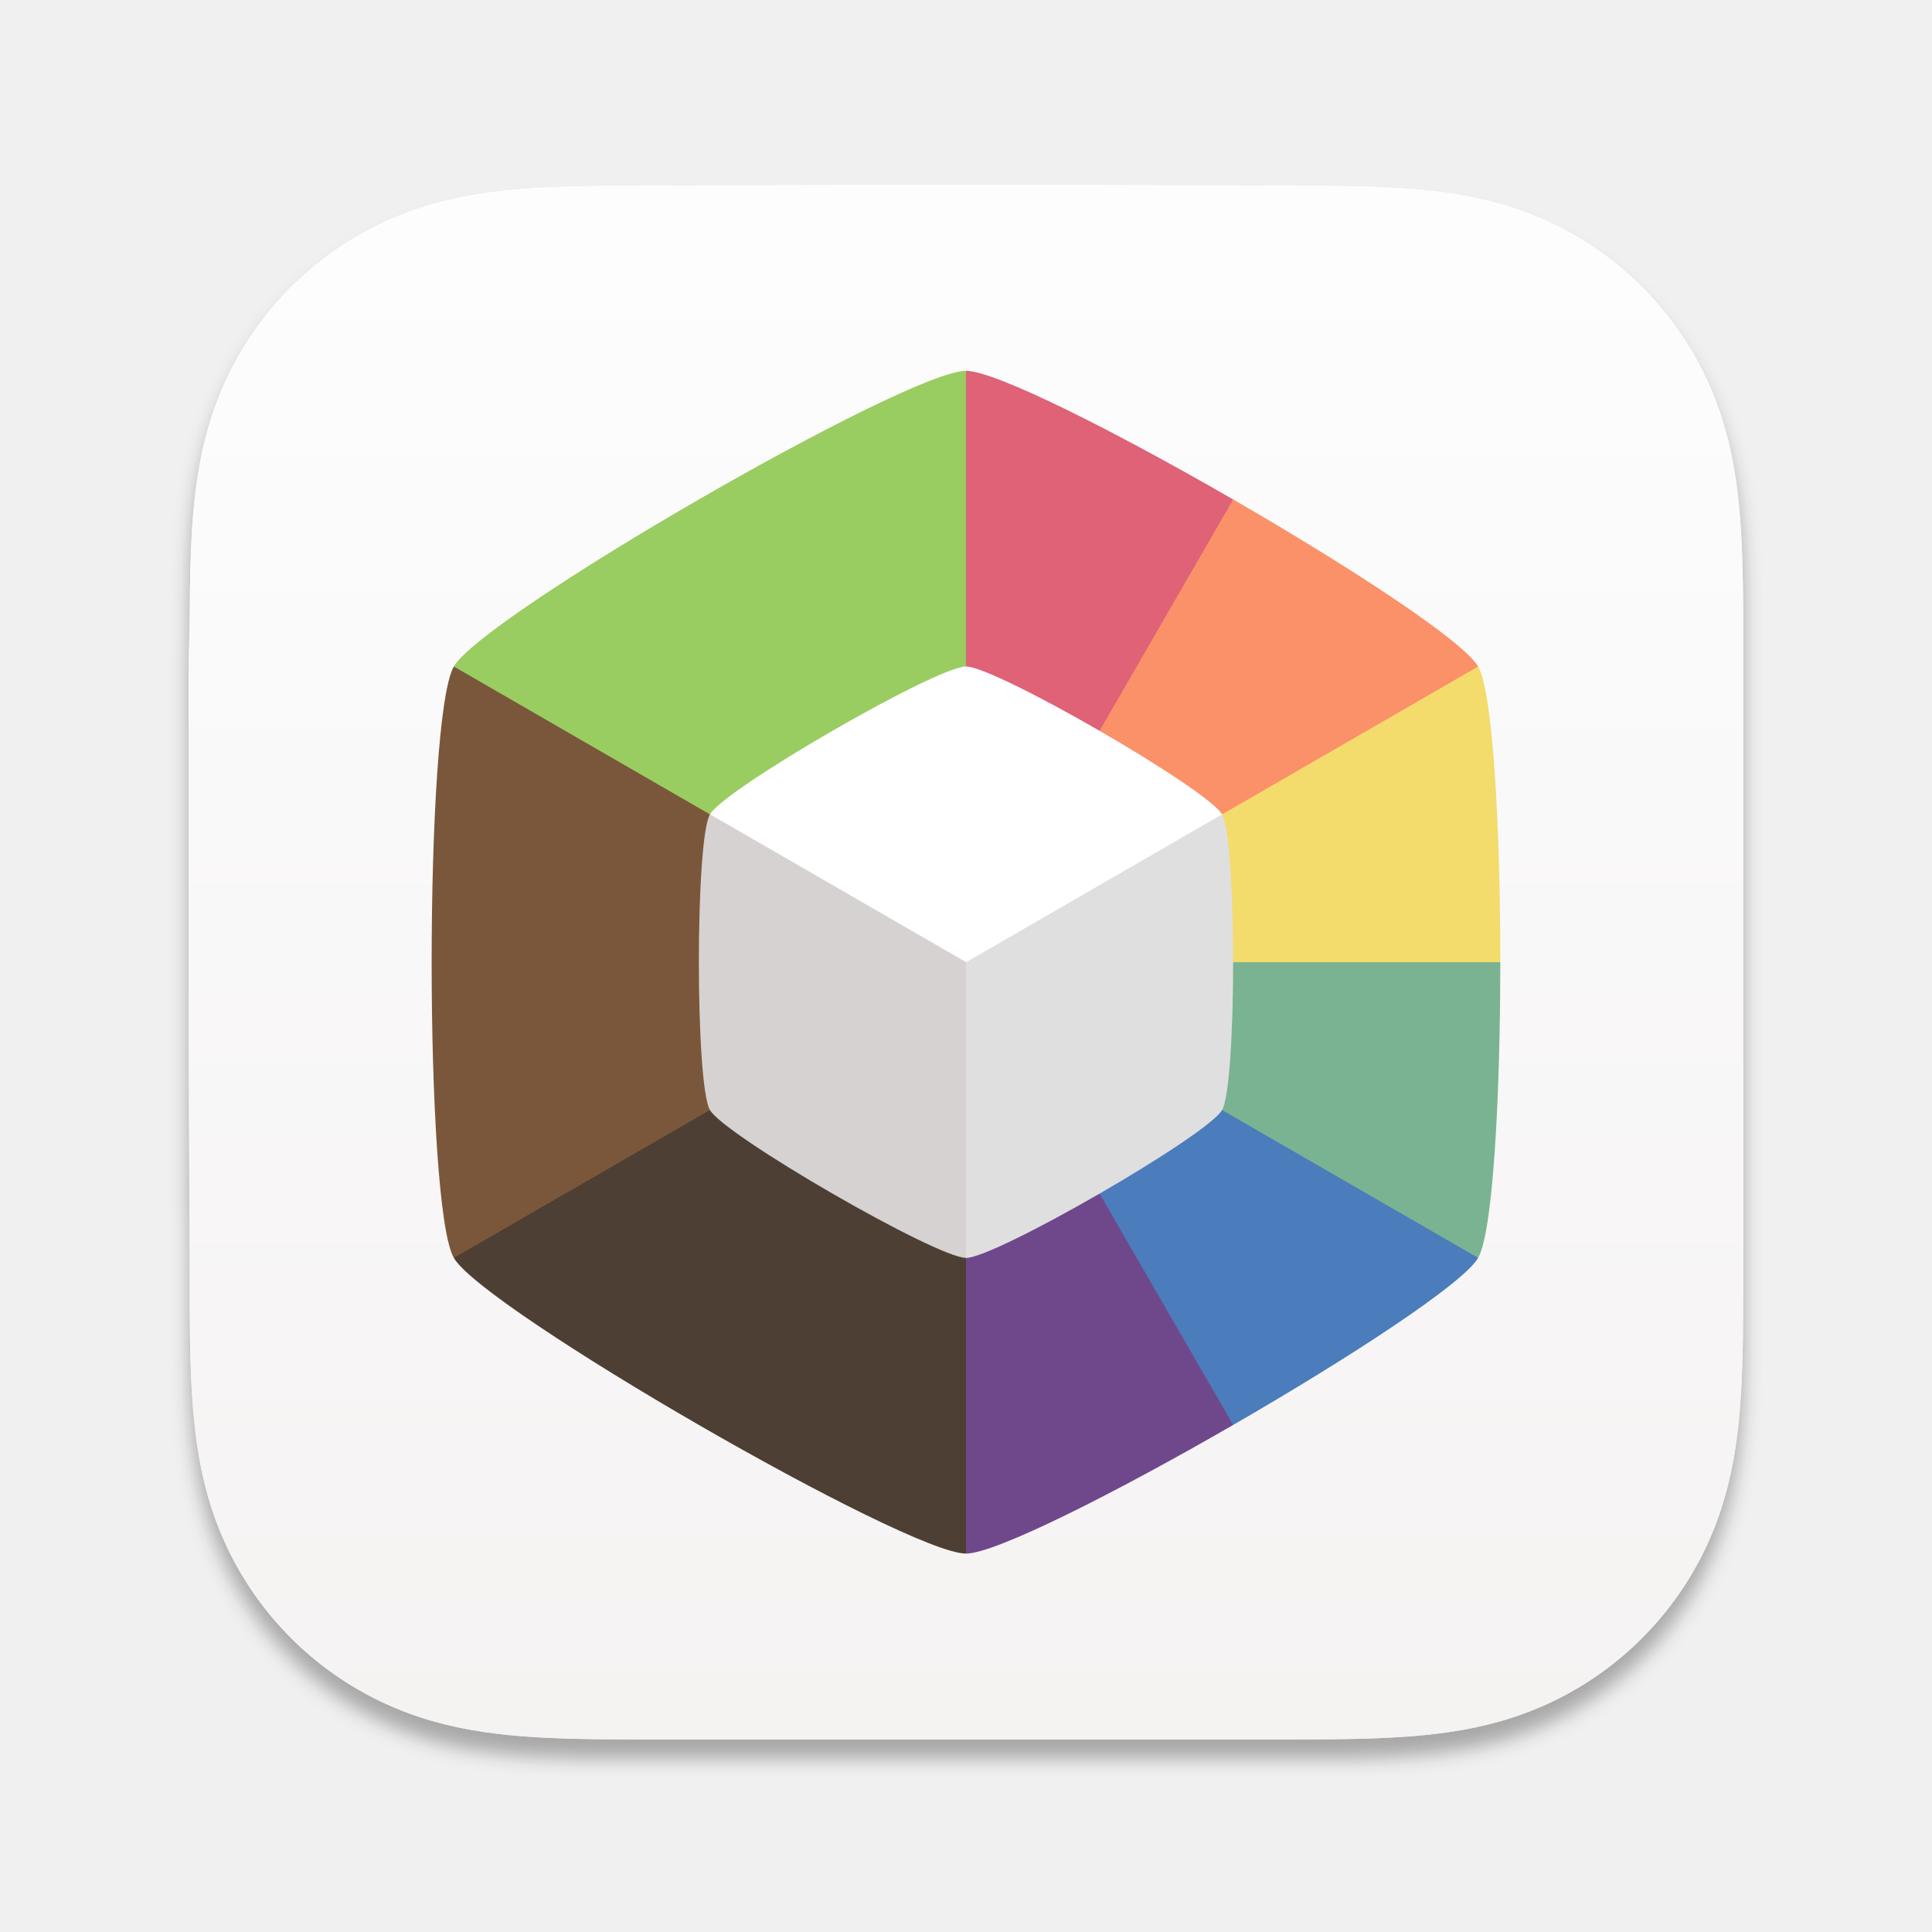
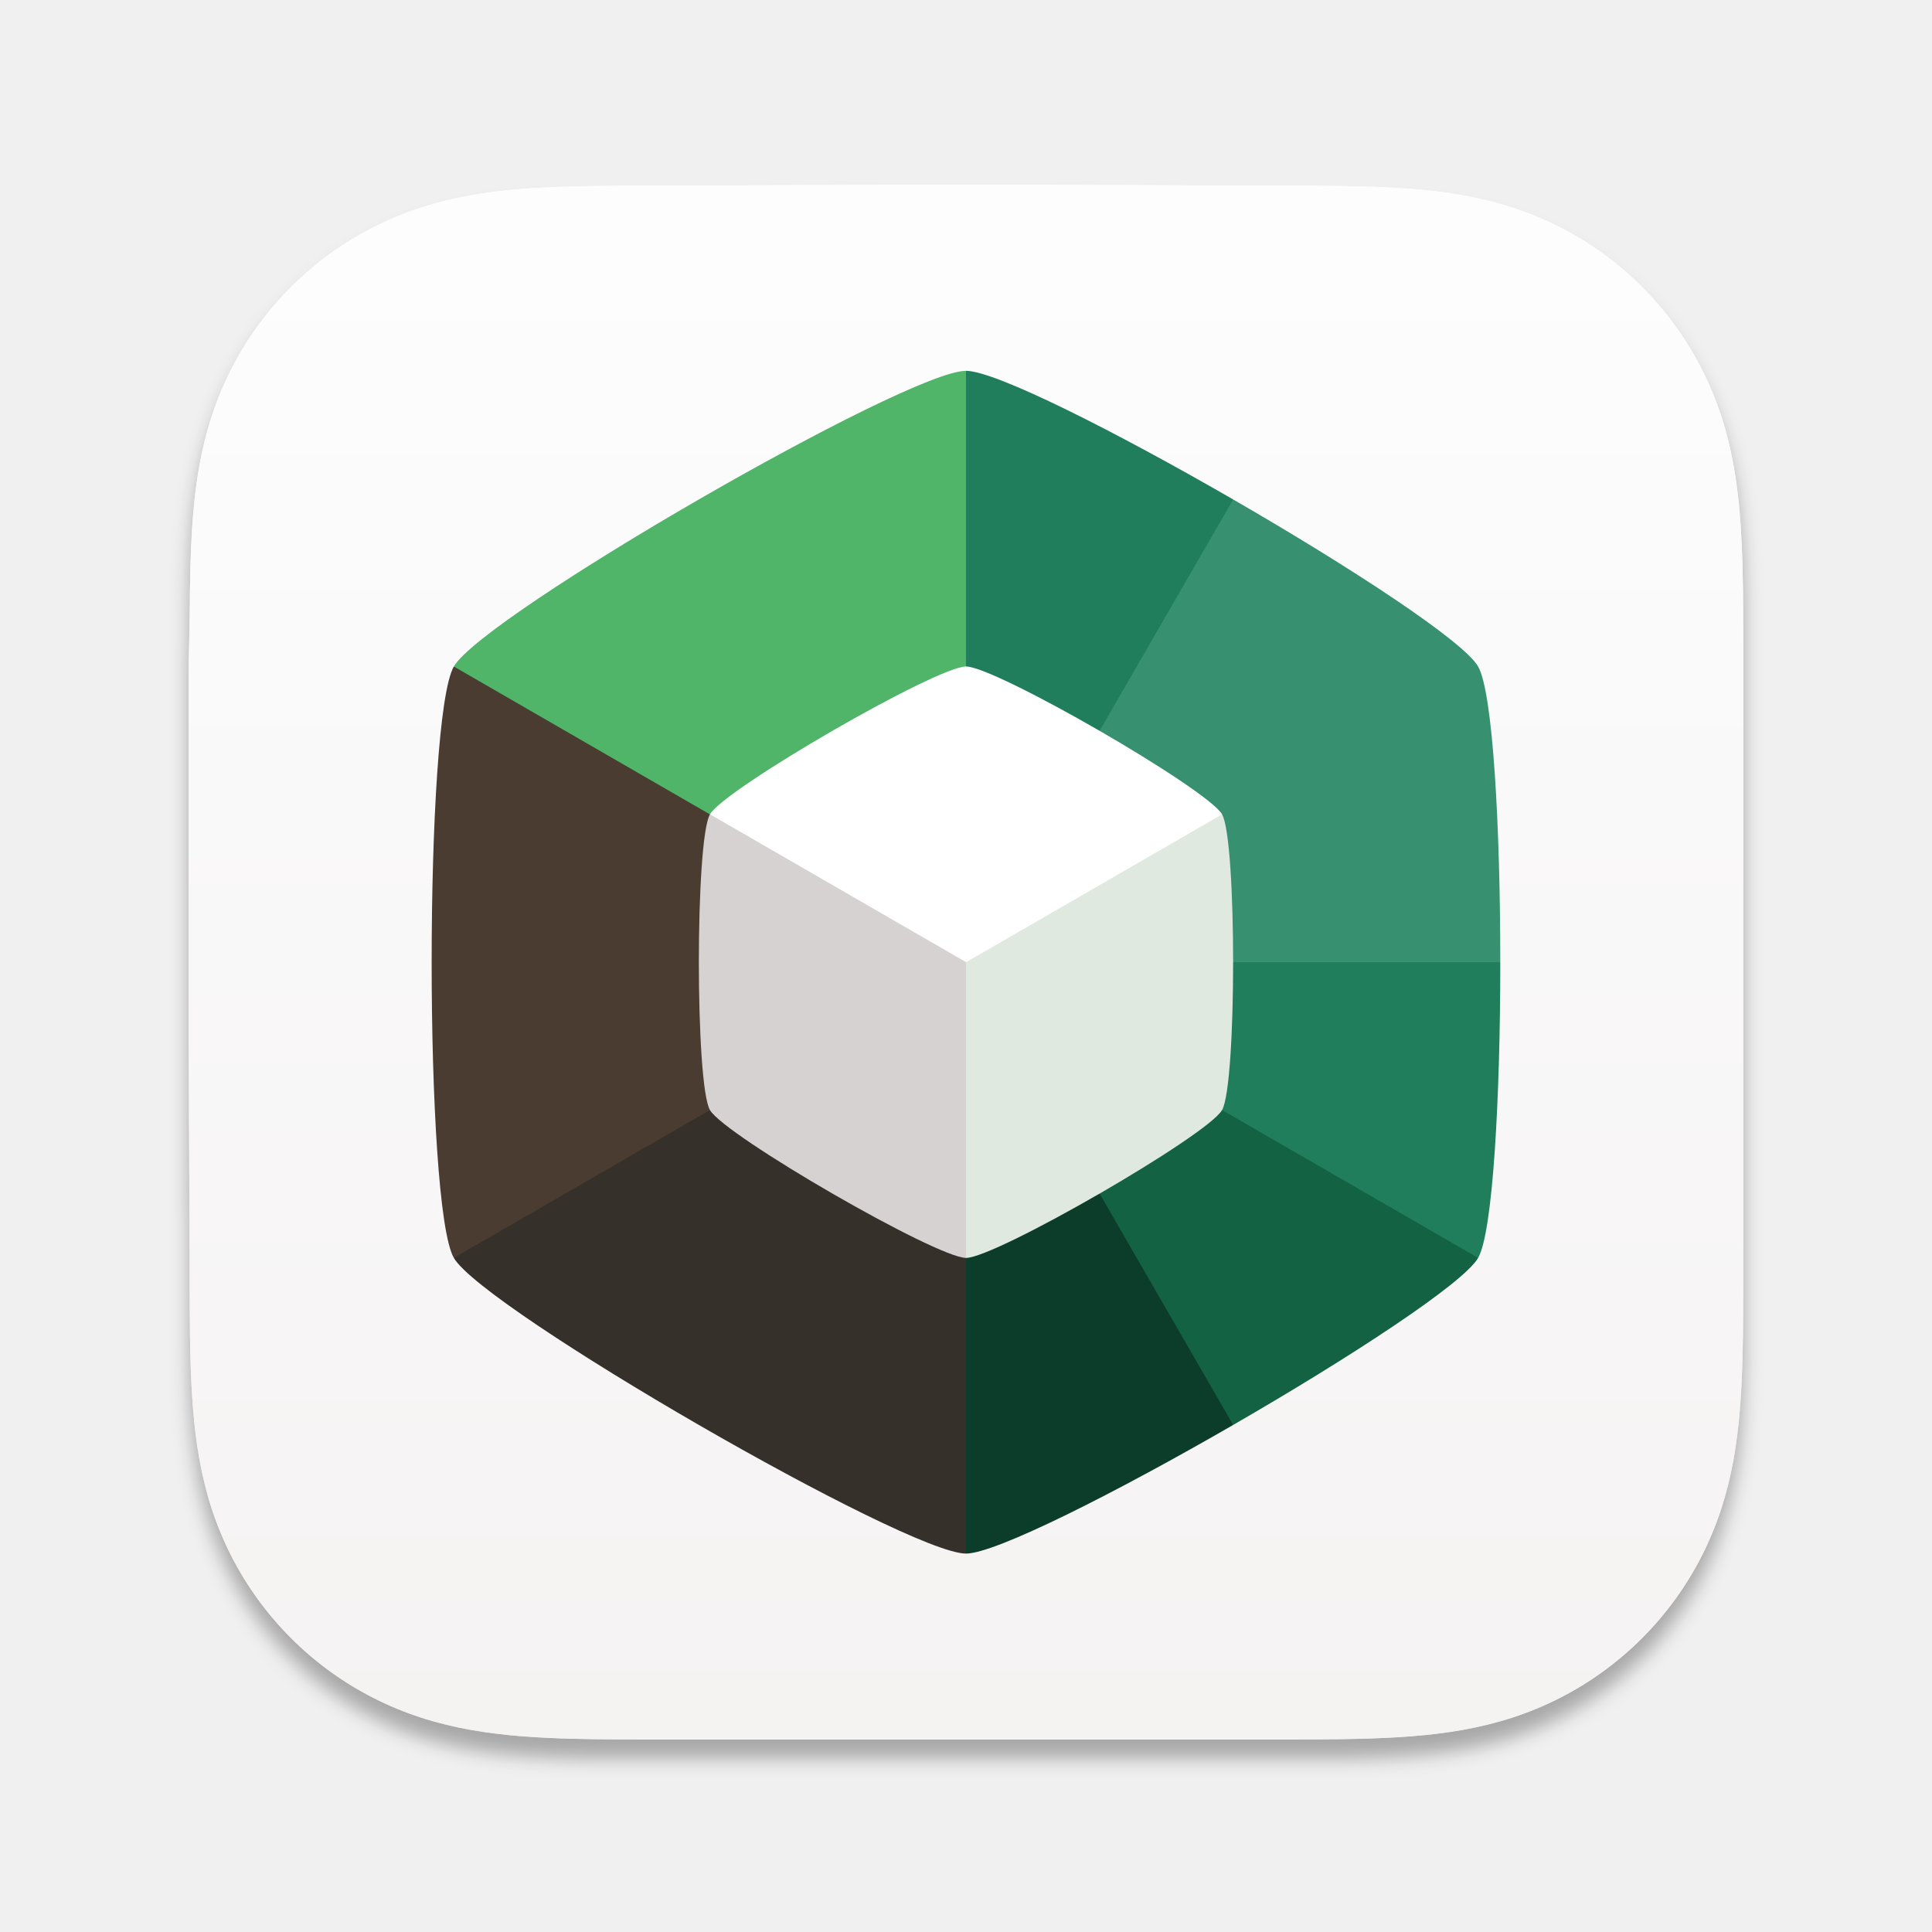
<svg xmlns="http://www.w3.org/2000/svg" width="1024" height="1024" viewBox="0 0 1024 1024" fill="none" version="1.1" id="svg76">
  <g filter="url(#filter0_d_102_69)" id="g4">
    <path fill-rule="evenodd" clip-rule="evenodd" d="M924 354.627C924 344.845 924.004 335.062 923.944 325.279C923.895 317.038 923.8 308.799 923.576 300.562C923.092 282.609 922.033 264.502 918.84 246.749C915.602 228.741 910.314 211.98 901.981 195.617C893.789 179.534 883.088 164.817 870.32 152.058C857.555 139.299 842.834 128.605 826.746 120.418C810.366 112.083 793.587 106.797 775.558 103.56C757.803 100.372 739.691 99.315 721.738 98.83C713.495 98.607 705.253 98.513 697.008 98.462C687.22 98.402 677.432 98.407 667.644 98.407L553.997 98H468.997L357.361 98.407C347.554 98.407 337.747 98.402 327.94 98.462C319.678 98.513 311.42 98.607 303.161 98.83C285.167 99.315 267.014 100.373 249.217 103.565C231.164 106.801 214.36 112.085 197.958 120.414C181.835 128.602 167.083 139.297 154.291 152.058C141.501 164.816 130.78 179.53 122.573 195.61C114.217 211.981 108.919 228.752 105.673 246.77C102.477 264.516 101.418 282.617 100.931 300.562C100.709 308.8 100.613 317.039 100.563 325.279C100.503 335.063 100 347.216 100 356.999L100.003 467.089L100 552.998L100.508 665.427C100.508 675.223 100.504 685.019 100.563 694.815C100.613 703.067 100.709 711.317 100.932 719.566C101.418 737.542 102.479 755.675 105.678 773.452C108.923 791.484 114.22 808.269 122.569 824.653C130.777 840.759 141.5 855.495 154.291 868.272C167.082 881.049 181.83 891.757 197.95 899.956C214.362 908.302 231.174 913.595 249.238 916.836C267.027 920.029 285.174 921.088 303.161 921.573C311.42 921.796 319.679 921.891 327.941 921.941C337.748 922.001 347.554 921.997 357.361 921.997L470.006 922H555.217L667.644 921.996C677.432 921.996 687.22 922.001 697.008 921.941C705.253 921.891 713.495 921.796 721.738 921.573C739.698 921.087 757.816 920.027 775.579 916.832C793.597 913.591 810.368 908.3 826.739 899.959C842.831 891.761 857.554 881.051 870.32 868.272C883.086 855.497 893.786 840.763 901.978 824.66C910.316 808.268 915.604 791.475 918.844 773.431C922.034 755.661 923.092 737.535 923.577 719.566C923.8 711.316 923.895 703.066 923.944 694.815C924.005 685.019 924 675.223 924 665.427C924 665.427 923.994 554.983 923.994 552.998V466.999C923.994 465.533 924 354.627 924 354.627Z" fill="url(#paint0_linear_102_69)" id="path2" />
  </g>
  <mask id="mask0_102_69" style="mask-type: alpha" maskUnits="userSpaceOnUse" x="100" y="98" width="824" height="824">
    <path fill-rule="evenodd" clip-rule="evenodd" d="M924 354.627C924 344.845 924.004 335.062 923.944 325.279C923.895 317.038 923.8 308.799 923.576 300.562C923.092 282.609 922.033 264.502 918.84 246.749C915.602 228.741 910.314 211.98 901.981 195.617C893.789 179.534 883.088 164.817 870.32 152.058C857.555 139.299 842.834 128.605 826.746 120.418C810.366 112.083 793.587 106.797 775.558 103.56C757.803 100.372 739.691 99.315 721.738 98.83C713.495 98.607 705.253 98.513 697.008 98.462C687.22 98.402 677.432 98.407 667.644 98.407L553.997 98H468.997L357.361 98.407C347.554 98.407 337.747 98.402 327.94 98.462C319.678 98.513 311.42 98.607 303.161 98.83C285.167 99.315 267.014 100.373 249.217 103.565C231.164 106.801 214.36 112.085 197.958 120.414C181.835 128.602 167.083 139.297 154.291 152.058C141.501 164.816 130.78 179.53 122.573 195.61C114.217 211.981 108.919 228.752 105.673 246.77C102.477 264.516 101.418 282.617 100.931 300.562C100.709 308.8 100.613 317.039 100.563 325.279C100.503 335.063 100 347.216 100 356.999L100.003 467.089L100 552.998L100.508 665.427C100.508 675.223 100.504 685.019 100.563 694.815C100.613 703.067 100.709 711.317 100.932 719.566C101.418 737.542 102.479 755.675 105.678 773.452C108.923 791.484 114.22 808.269 122.569 824.653C130.777 840.759 141.5 855.495 154.291 868.272C167.082 881.049 181.83 891.757 197.95 899.956C214.362 908.302 231.174 913.595 249.238 916.836C267.027 920.029 285.174 921.088 303.161 921.573C311.42 921.796 319.679 921.891 327.941 921.941C337.748 922.001 347.554 921.997 357.361 921.997L470.006 922H555.217L667.644 921.996C677.432 921.996 687.22 922.001 697.008 921.941C705.253 921.891 713.495 921.796 721.738 921.573C739.698 921.087 757.816 920.027 775.579 916.832C793.597 913.591 810.368 908.3 826.739 899.959C842.831 891.761 857.554 881.051 870.32 868.272C883.086 855.497 893.786 840.763 901.978 824.66C910.316 808.268 915.604 791.475 918.844 773.431C922.034 755.661 923.092 737.535 923.577 719.566C923.8 711.316 923.895 703.066 923.944 694.815C924.005 685.019 924 675.223 924 665.427C924 665.427 923.994 554.983 923.994 552.998V466.999C923.994 465.533 924 354.627 924 354.627Z" fill="white" id="path6" />
  </mask>
-   <g mask="url(#mask0_102_69)" id="g15">
+   <g mask="url(#mask0_102_69)" id="g15" style="display:inline">
    <rect x="42" y="36" width="914" height="914" fill="url(#paint1_linear_102_69)" id="rect9" />
    <g filter="url(#filter1_b_102_69)" id="g13">
-       <rect x="100" y="98" width="824" height="824" rx="126" fill="black" fill-opacity="0.01" id="rect11" />
+       <rect x="100" y="98" width="824" height="824" rx="126" fill="#000000" fill-opacity="0.01" id="rect11" />
    </g>
  </g>
  <defs id="defs74">
    <filter id="filter0_d_102_69" x="90" y="98" width="844" height="844" filterUnits="userSpaceOnUse" color-interpolation-filters="sRGB">
      <feFlood flood-opacity="0" result="BackgroundImageFix" id="feFlood31" />
      <feColorMatrix in="SourceAlpha" type="matrix" values="0 0 0 0 0 0 0 0 0 0 0 0 0 0 0 0 0 0 127 0" result="hardAlpha" id="feColorMatrix33" />
      <feOffset dy="10" id="feOffset35" />
      <feGaussianBlur stdDeviation="5" id="feGaussianBlur37" />
      <feColorMatrix type="matrix" values="0 0 0 0 0 0 0 0 0 0 0 0 0 0 0 0 0 0 0.3 0" id="feColorMatrix39" />
      <feBlend mode="normal" in2="BackgroundImageFix" result="effect1_dropShadow_102_69" id="feBlend41" />
      <feBlend mode="normal" in="SourceGraphic" in2="effect1_dropShadow_102_69" result="shape" id="feBlend43" />
    </filter>
    <filter id="filter1_b_102_69" x="89.127" y="87.127" width="845.746" height="845.746" filterUnits="userSpaceOnUse" color-interpolation-filters="sRGB">
      <feFlood flood-opacity="0" result="BackgroundImageFix" id="feFlood46" />
      <feGaussianBlur in="BackgroundImage" stdDeviation="5.437" id="feGaussianBlur48" />
      <feComposite in2="SourceAlpha" operator="in" result="effect1_backgroundBlur_102_69" id="feComposite50" />
      <feBlend mode="normal" in="SourceGraphic" in2="effect1_backgroundBlur_102_69" result="shape" id="feBlend52" />
    </filter>
    <linearGradient id="paint0_linear_102_69" x1="-181.14" y1="98" x2="-181.14" y2="1484.28" gradientUnits="userSpaceOnUse">
      <stop stop-color="white" id="stop55" />
      <stop offset="0.49" stop-color="#EFEFEF" id="stop57" />
      <stop offset="1" stop-color="#C0C0C0" id="stop59" />
    </linearGradient>
    <linearGradient id="paint1_linear_102_69" x1="928.377" y1="992.826" x2="928.377" y2="134.072" gradientUnits="userSpaceOnUse">
      <stop stop-color="#F6F3F3" id="stop62" />
      <stop offset="1" stop-color="white" id="stop64" />
    </linearGradient>
    <linearGradient id="paint2_linear_102_69" x1="394.815" y1="372.239" x2="629.182" y2="542.528" gradientUnits="userSpaceOnUse">
      <stop stop-color="#88B858" id="stop67" />
      <stop offset="0.5" stop-color="#72B147" id="stop69" />
      <stop offset="1" stop-color="#5A9A30" id="stop71" />
    </linearGradient>
  </defs>
-   <g id="g1817" transform="matrix(0.8193839,0,0,0.8193839,-746.9626,25.2203)">
+   <g id="g1817" transform="matrix(0.8193839,0,0,0.8193839,-746.9626,25.2203)" style="display:inline">
    <path style="fill:#99cd61;fill-opacity:1;stroke-width:17.388" d="M 1536.463,591.624 Z" id="path7899" />
-     <path id="path3228" style="fill:#df6277;fill-opacity:1;stroke-width:17.388" d="m 1536.463,209.092 -165.659,286.899 165.659,95.633 165.626,-95.633 7.2,-203.696 c -75.649,-43.675 -153.7,-83.204 -172.827,-83.204 z" />
-     <path id="path2659" style="fill:#fb9168;fill-opacity:1;stroke-width:17.388" d="m 1709.289,292.295 -172.827,299.329 165.626,95.633 165.659,-286.899 c -9.563,-16.564 -82.811,-64.387 -158.459,-108.063 z" />
-     <path id="path2708" style="fill:#f3db6c;fill-opacity:1;stroke-width:17.388" d="m 1867.748,400.358 -331.285,191.266 165.626,95.633 179.992,-95.633 c 0,-87.351 -4.768,-174.702 -14.333,-191.266 z" />
-     <path id="path1737" style="fill:#7ab392;fill-opacity:1;stroke-width:17.388" d="m 1536.463,591.624 v 191.266 h 331.285 c 9.563,-16.564 14.333,-103.915 14.333,-191.266 z" />
-     <path id="path2937" style="fill:#4b7cbc;fill-opacity:1;stroke-width:17.388" d="m 1536.463,591.624 v 191.266 l 172.827,108.063 c 75.647,-43.675 148.895,-91.499 158.459,-108.063 z" />
-     <path id="path3117" style="fill:#6f488c;fill-opacity:1;stroke-width:17.388" d="m 1536.463,591.624 -165.659,95.633 165.659,286.899 c 19.127,0 97.177,-39.528 172.827,-83.203 z" />
-     <path id="path2010" style="fill:#4d3f33;fill-opacity:1;stroke-width:17.388" d="m 1370.804,495.991 -165.626,286.899 c 19.127,33.128 293.032,191.266 331.285,191.266 V 591.624 Z" />
-     <path id="path1744" style="fill:#7a573b;fill-opacity:1;stroke-width:17.388" d="m 1205.178,400.358 c -19.127,33.128 -19.127,349.404 0,382.532 L 1536.463,591.624 V 400.358 Z" />
-     <path id="path1739" style="fill:#99cd61;fill-opacity:1;stroke-width:17.388" d="m 1536.463,209.092 c -38.253,0 -312.159,158.138 -331.285,191.266 l 331.285,191.266 z" />
+     <path id="path3228" style="fill:#207e5c;fill-opacity:1;stroke-width:17.388" d="m 1536.463,209.092 -165.659,286.899 165.659,95.633 165.626,-95.633 7.2,-203.696 c -75.649,-43.675 -153.7,-83.204 -172.827,-83.204 z" />
+     <path id="path2659" style="fill:#379070;fill-opacity:1;stroke-width:17.388" d="m 1709.289,292.295 -172.827,299.329 165.626,95.633 165.659,-286.899 c -9.563,-16.564 -82.811,-64.387 -158.459,-108.063 z" />
+     <path id="path2708" style="fill:#379070;fill-opacity:1;stroke-width:17.388" d="m 1867.748,400.358 -331.285,191.266 165.626,95.633 179.992,-95.633 c 0,-87.351 -4.768,-174.702 -14.333,-191.266 z" />
+     <path id="path1737" style="fill:#207e5c;fill-opacity:1;stroke-width:17.388" d="m 1536.463,591.624 v 191.266 h 331.285 c 9.563,-16.564 14.333,-103.915 14.333,-191.266 z" />
+     <path id="path2937" style="fill:#136244;fill-opacity:1;stroke-width:17.388" d="m 1536.463,591.624 v 191.266 l 172.827,108.063 c 75.647,-43.675 148.895,-91.499 158.459,-108.063 z" />
+     <path id="path3117" style="fill:#0c3c2a;fill-opacity:1;stroke-width:17.388" d="m 1536.463,591.624 -165.659,95.633 165.659,286.899 c 19.127,0 97.177,-39.528 172.827,-83.203 z" />
+     <path id="path2010" style="fill:#36302b;fill-opacity:1;stroke-width:17.388" d="m 1370.804,495.991 -165.626,286.899 c 19.127,33.128 293.032,191.266 331.285,191.266 V 591.624 Z" />
+     <path id="path1744" style="fill:#4a3c31;fill-opacity:1;stroke-width:17.388" d="m 1205.178,400.358 c -19.127,33.128 -19.127,349.404 0,382.532 L 1536.463,591.624 V 400.358 Z" />
+     <path id="path1739" style="fill:#50b469;fill-opacity:1;stroke-width:17.388" d="m 1536.463,209.092 c -38.253,0 -312.159,158.138 -331.285,191.266 l 331.285,191.266 z" />
    <g id="g1657" transform="matrix(57.83167,0,0,57.83167,402.4037,92.68845)">
      <g id="g7651" transform="translate(13.25996,2.277589)">
        <path id="path6659" style="fill:#ffffff;stroke-width:0.265" d="m 6.35,2.939 c -0.341,0 -2.783,1.41 -2.953,1.705 L 6.35,9.76 9.304,4.645 C 9.133,4.349 6.691,2.939 6.35,2.939 Z" transform="matrix(0.9697482,0,0,0.9697482,0.1920988,0.1920979)" />
      </g>
-       <path id="path461" style="fill:#dfdfdf;fill-opacity:1;stroke-width:0.265" d="m 16.746,6.974 2.864,4.961 c 0.331,0 2.699,-1.367 2.864,-1.654 0.165,-0.286 0.165,-3.021 0,-3.307 l -2.864,1.654 z" />
+       <path id="path461" style="display:inline;fill:#dfe9df;fill-opacity:1;stroke-width:0.265" d="m 16.746,6.974 2.864,4.961 c 0.331,0 2.699,-1.367 2.864,-1.654 0.165,-0.286 0.165,-3.021 0,-3.307 l -2.864,1.654 z" />
    </g>
    <path id="path5065" style="fill:#d6d2d2;fill-opacity:1;stroke-width:17.388" d="m 1370.845,495.991 c -9.563,16.564 -9.565,174.702 0,191.266 9.563,16.564 146.5,95.634 165.626,95.633 V 591.624 Z" />
  </g>
</svg>
